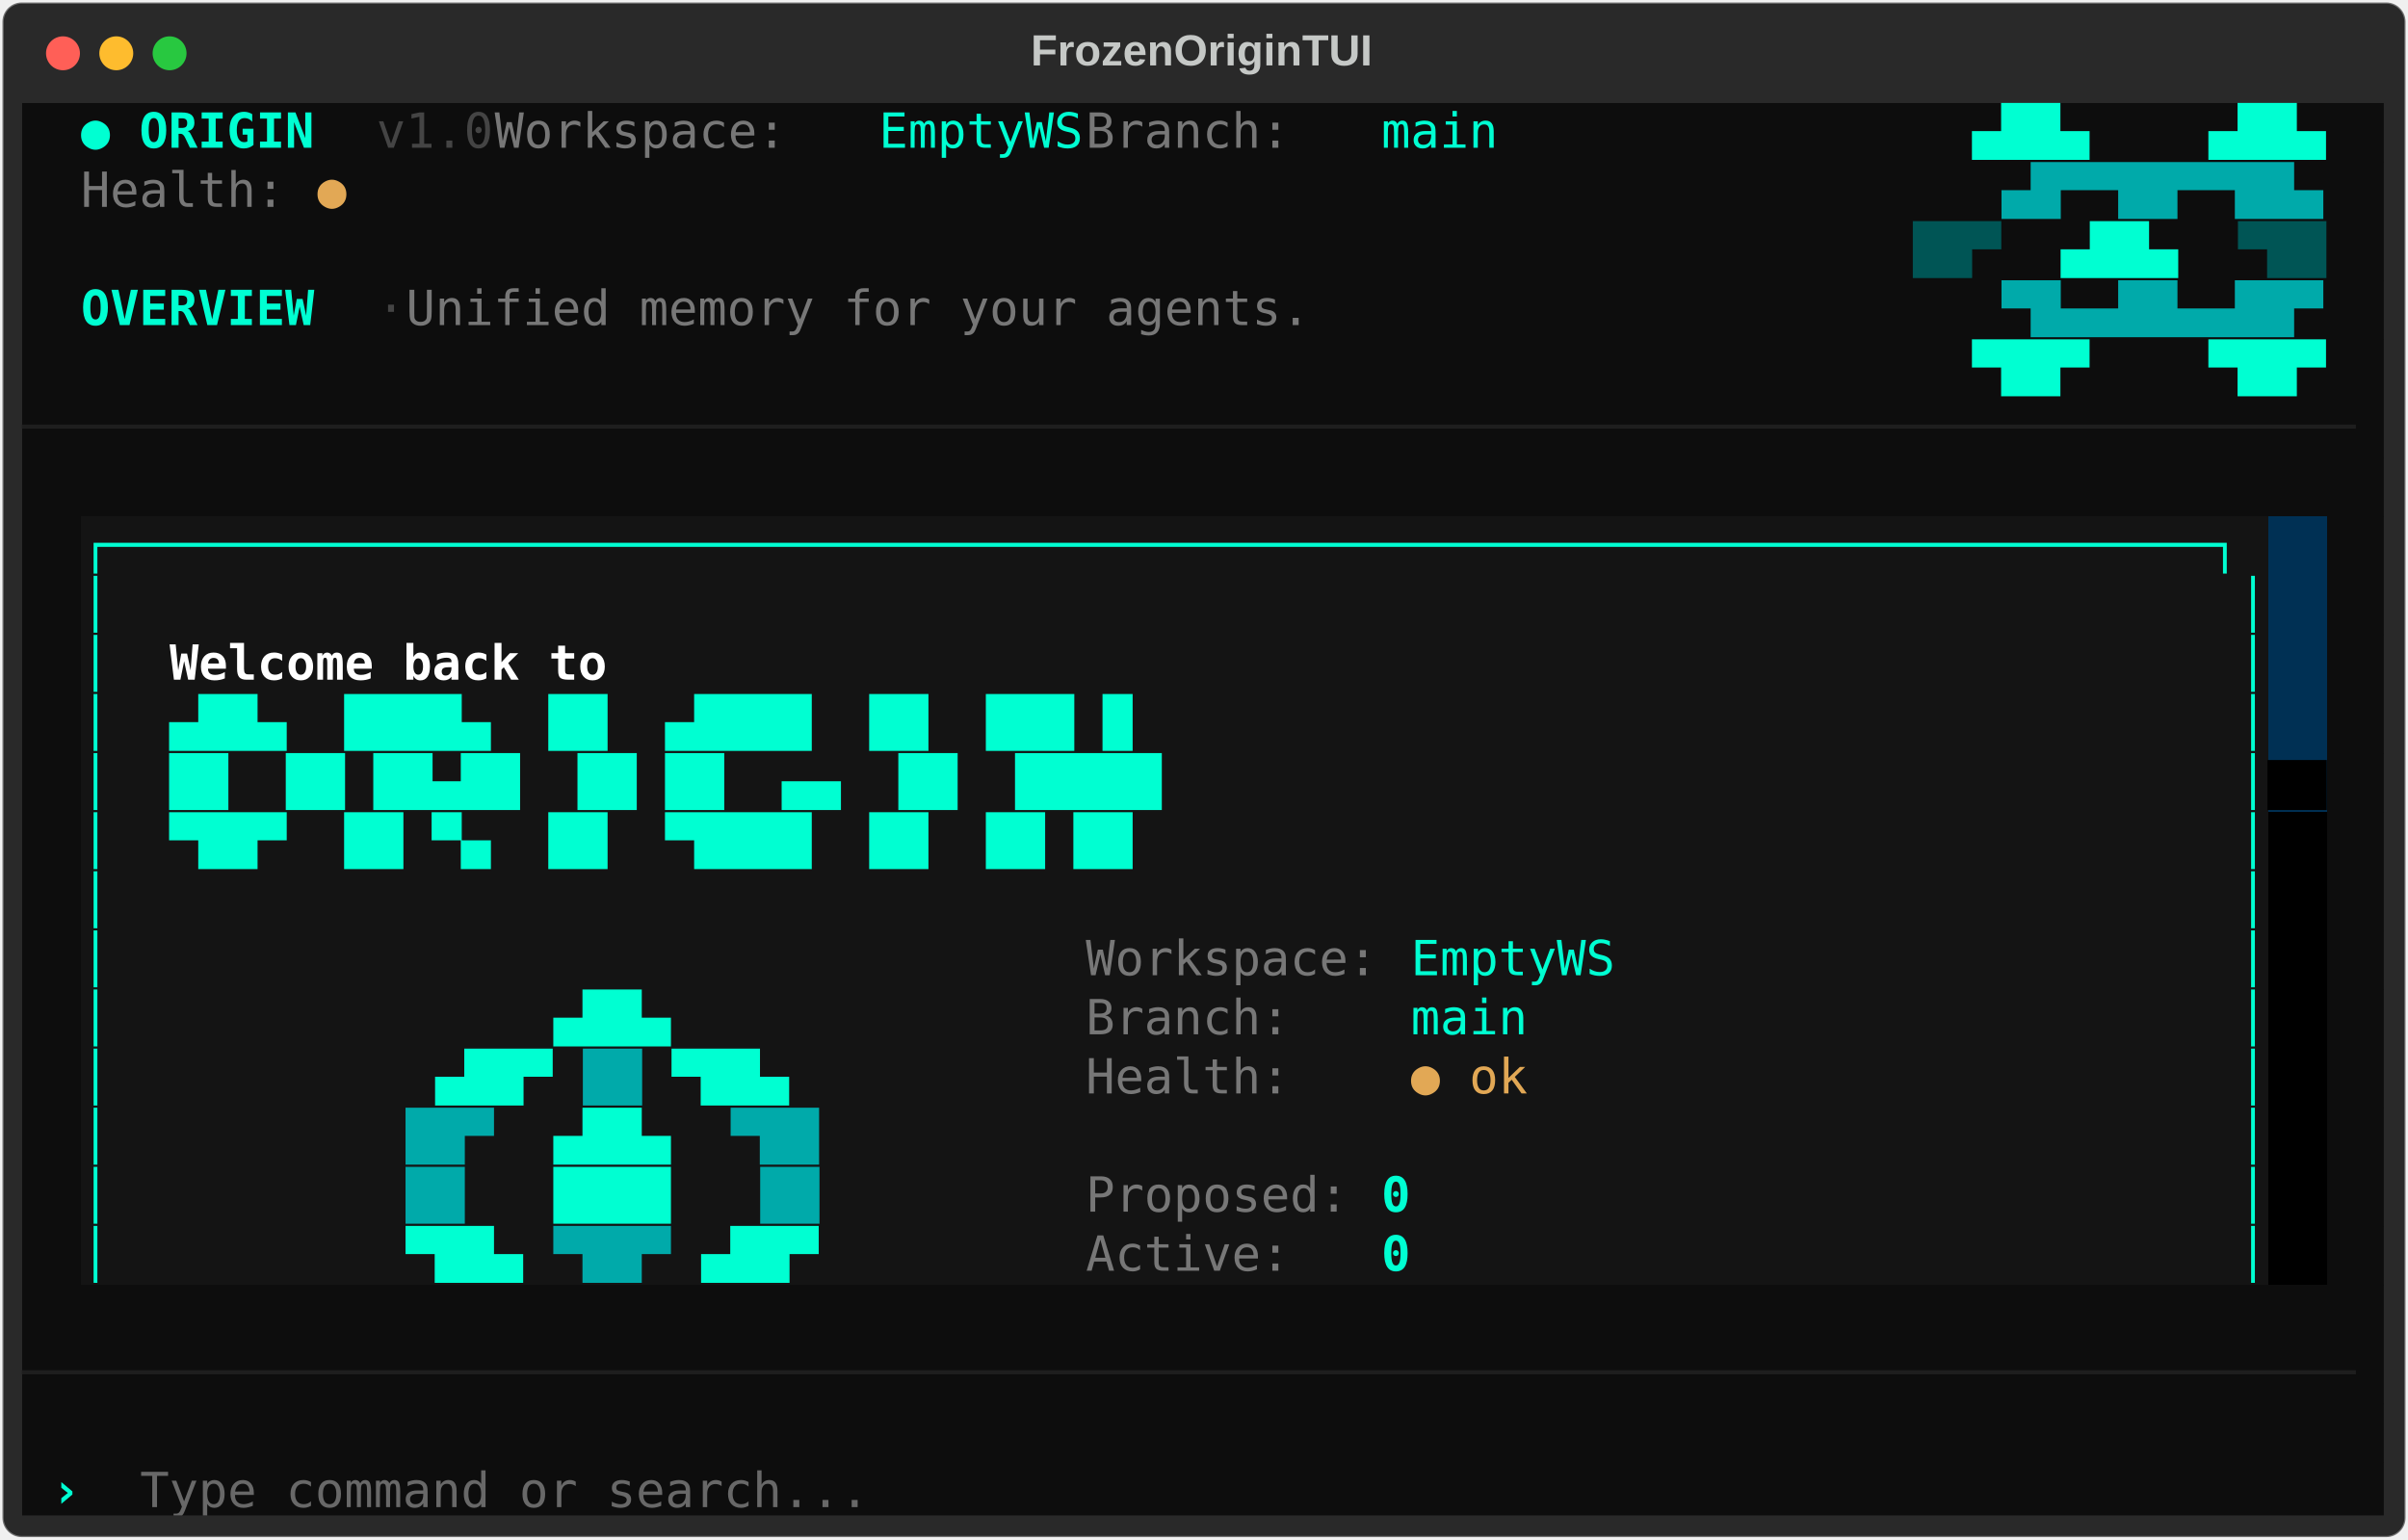
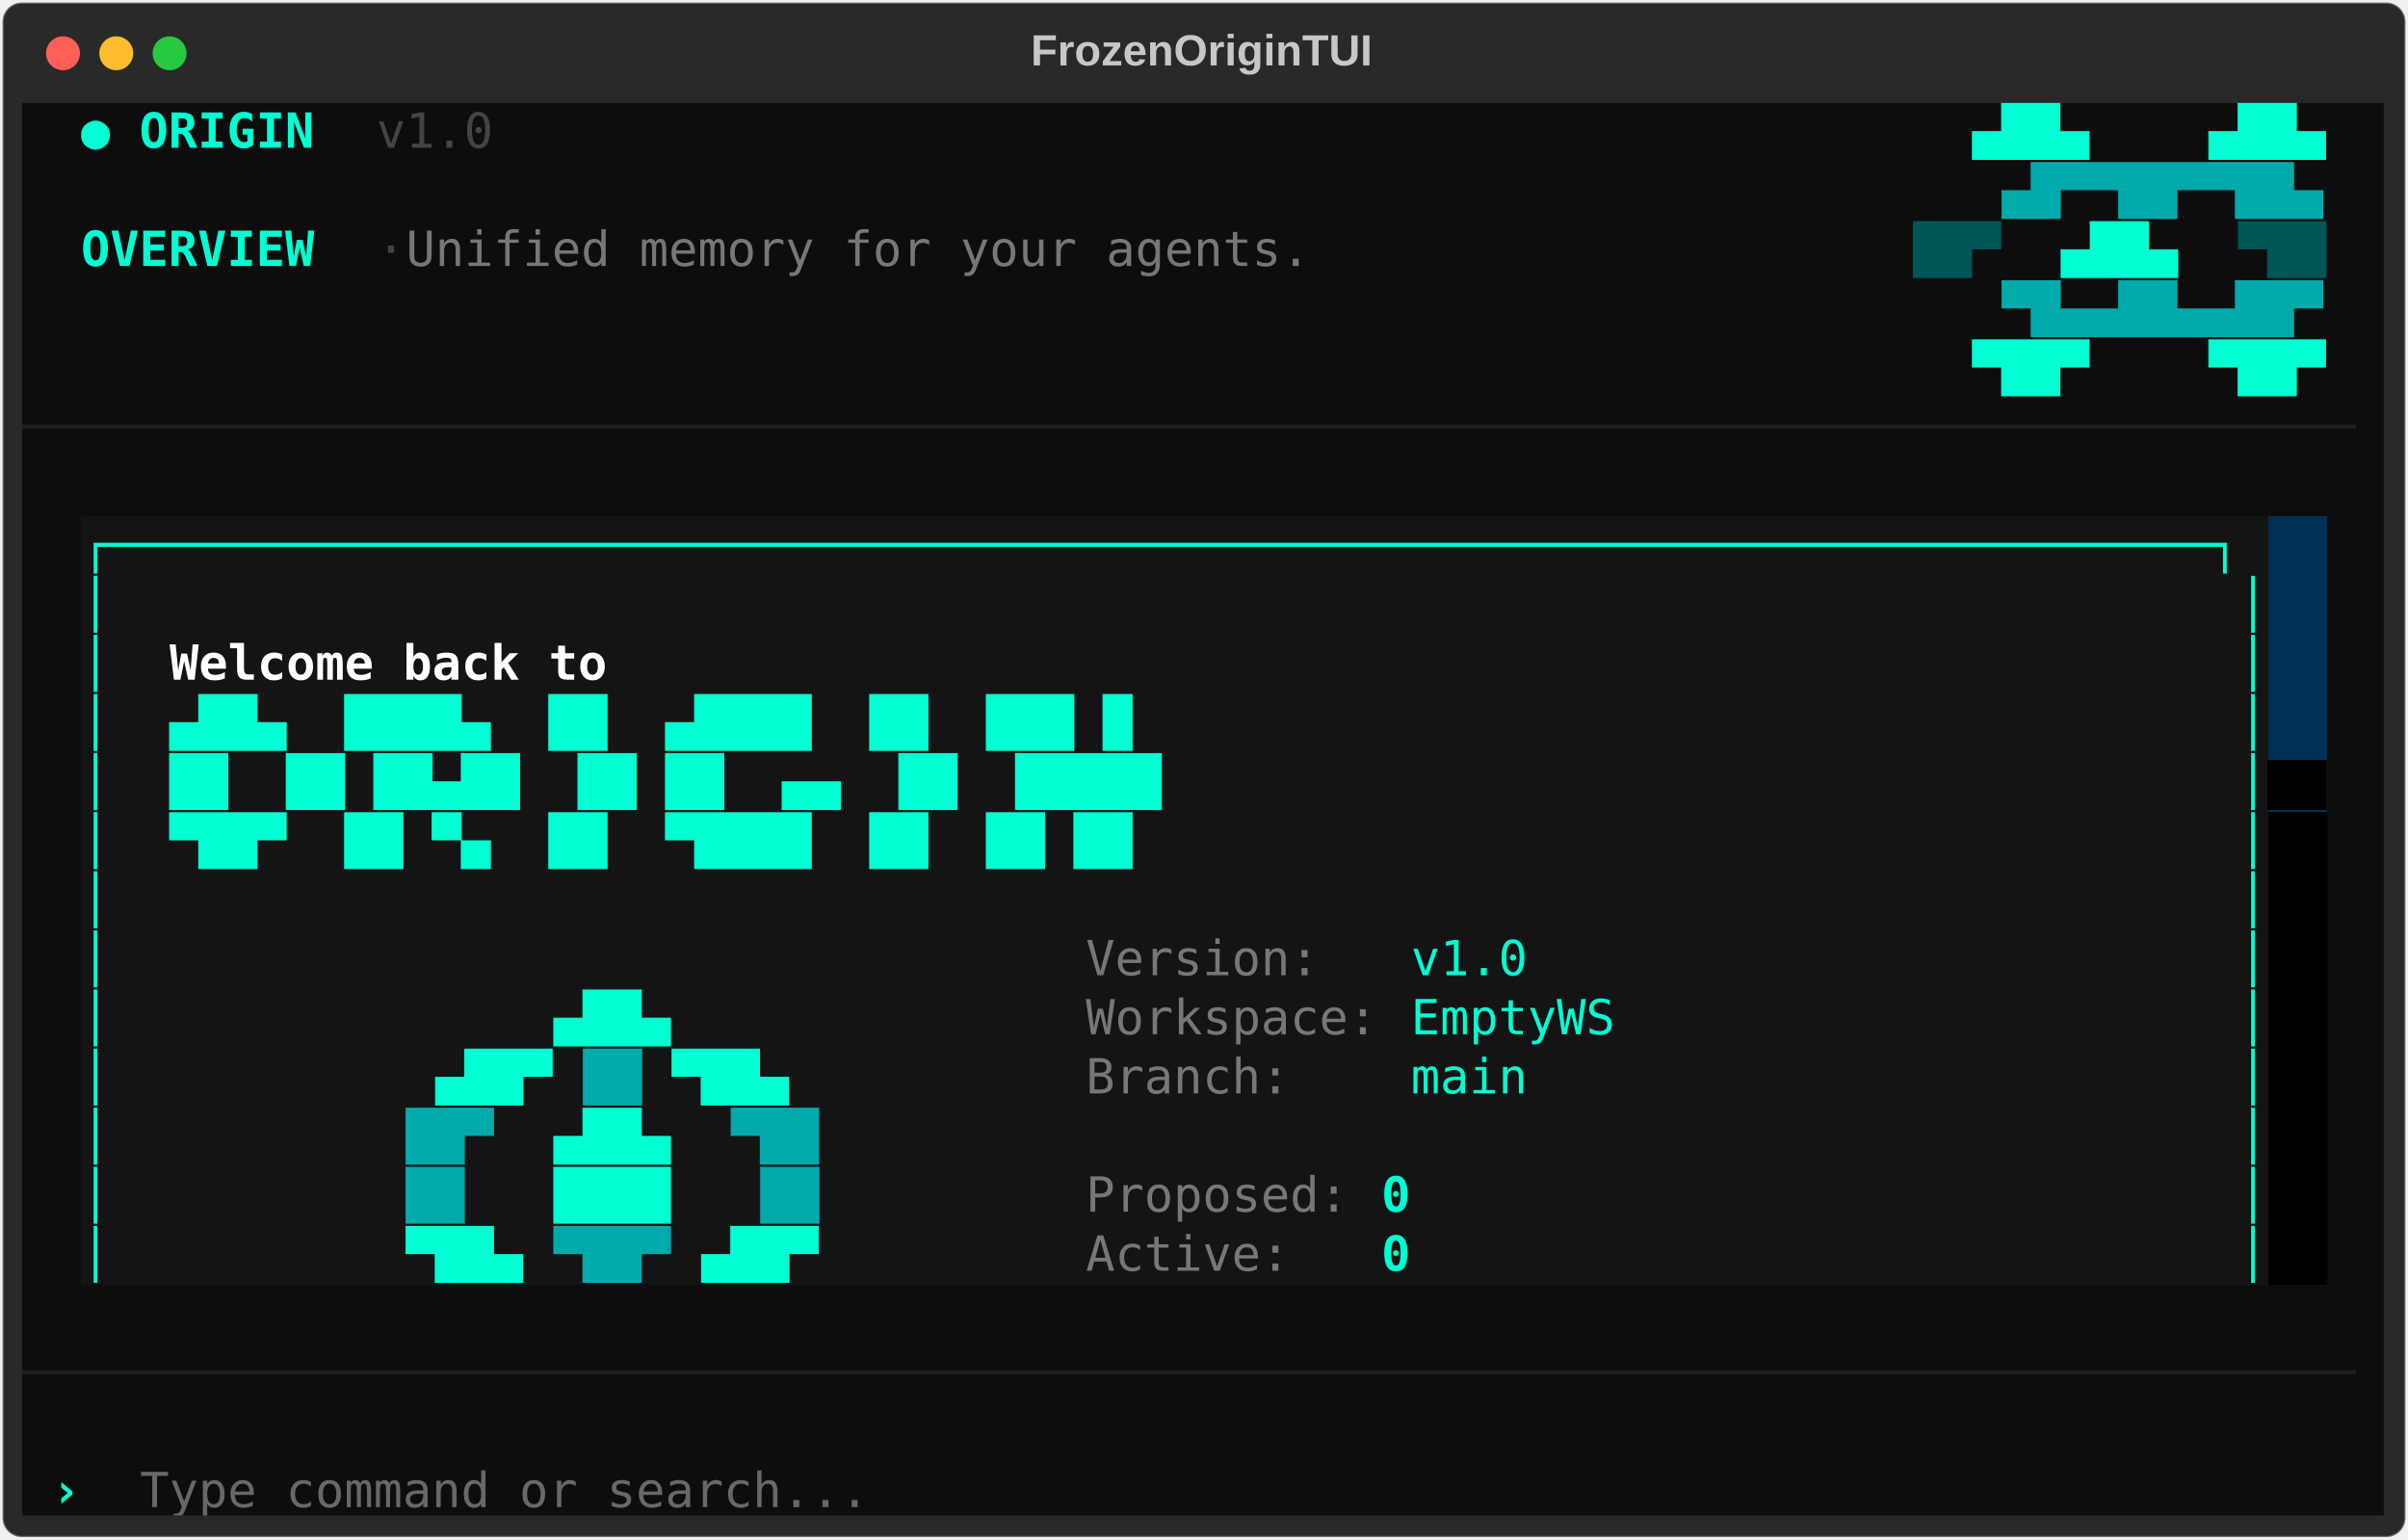
<svg xmlns="http://www.w3.org/2000/svg" class="rich-terminal" viewBox="0 0 994 635.6">
  <style>

    @font-face {
        font-family: "Fira Code";
        src: local("FiraCode-Regular"),
                url("https://cdnjs.cloudflare.com/ajax/libs/firacode/6.2.0/woff2/FiraCode-Regular.woff2") format("woff2"),
                url("https://cdnjs.cloudflare.com/ajax/libs/firacode/6.2.0/woff/FiraCode-Regular.woff") format("woff");
        font-style: normal;
        font-weight: 400;
    }
    @font-face {
        font-family: "Fira Code";
        src: local("FiraCode-Bold"),
                url("https://cdnjs.cloudflare.com/ajax/libs/firacode/6.2.0/woff2/FiraCode-Bold.woff2") format("woff2"),
                url("https://cdnjs.cloudflare.com/ajax/libs/firacode/6.2.0/woff/FiraCode-Bold.woff") format("woff");
        font-style: bold;
        font-weight: 700;
    }

    .terminal-matrix {
        font-family: Fira Code, monospace;
        font-size: 20px;
        line-height: 24.4px;
        font-variant-east-asian: full-width;
    }

    .terminal-title {
        font-size: 18px;
        font-weight: bold;
        font-family: arial;
    }

    .terminal-r1 { fill: #c5c8c6 }
.terminal-r2 { fill: #00ffd2;font-weight: bold }
.terminal-r3 { fill: #777777 }
.terminal-r4 { fill: #444444 }
.terminal-r5 { fill: #00ffd2 }
- .terminal-r6 { fill: #e2a855 }
- .terminal-r7 { fill: #00aaaa }
- .terminal-r8 { fill: #005555 }
- .terminal-r9 { fill: #1e1e1e }
- .terminal-r10 { fill: #0d0d0d }
- .terminal-r11 { fill: #ffffff;font-weight: bold }
- .terminal-r12 { fill: #000000 }
- .terminal-r13 { fill: #e0e0e0 }
- .terminal-r14 { fill: #686868 }
- .terminal-r15 { fill: #ffffff }
+ .terminal-r6 { fill: #00aaaa }
+ .terminal-r7 { fill: #005555 }
+ .terminal-r8 { fill: #1e1e1e }
+ .terminal-r9 { fill: #0d0d0d }
+ .terminal-r10 { fill: #ffffff;font-weight: bold }
+ .terminal-r11 { fill: #000000 }
+ .terminal-r12 { fill: #e0e0e0 }
+ .terminal-r13 { fill: #686868 }
+ .terminal-r14 { fill: #ffffff }
    </style>
  <defs>
    <clipPath id="terminal-clip-terminal">
      <rect x="0" y="0" width="975.0" height="584.6" />
    </clipPath>
    <clipPath id="terminal-line-0">
      <rect x="0" y="1.5" width="976" height="24.65" />
    </clipPath>
    <clipPath id="terminal-line-1">
      <rect x="0" y="25.9" width="976" height="24.65" />
    </clipPath>
    <clipPath id="terminal-line-2">
      <rect x="0" y="50.3" width="976" height="24.65" />
    </clipPath>
    <clipPath id="terminal-line-3">
      <rect x="0" y="74.7" width="976" height="24.65" />
    </clipPath>
    <clipPath id="terminal-line-4">
      <rect x="0" y="99.1" width="976" height="24.65" />
    </clipPath>
    <clipPath id="terminal-line-5">
      <rect x="0" y="123.5" width="976" height="24.65" />
    </clipPath>
    <clipPath id="terminal-line-6">
      <rect x="0" y="147.9" width="976" height="24.65" />
    </clipPath>
    <clipPath id="terminal-line-7">
      <rect x="0" y="172.3" width="976" height="24.65" />
    </clipPath>
    <clipPath id="terminal-line-8">
      <rect x="0" y="196.7" width="976" height="24.65" />
    </clipPath>
    <clipPath id="terminal-line-9">
      <rect x="0" y="221.1" width="976" height="24.65" />
    </clipPath>
    <clipPath id="terminal-line-10">
      <rect x="0" y="245.5" width="976" height="24.65" />
    </clipPath>
    <clipPath id="terminal-line-11">
      <rect x="0" y="269.9" width="976" height="24.65" />
    </clipPath>
    <clipPath id="terminal-line-12">
      <rect x="0" y="294.3" width="976" height="24.65" />
    </clipPath>
    <clipPath id="terminal-line-13">
      <rect x="0" y="318.7" width="976" height="24.65" />
    </clipPath>
    <clipPath id="terminal-line-14">
      <rect x="0" y="343.1" width="976" height="24.65" />
    </clipPath>
    <clipPath id="terminal-line-15">
      <rect x="0" y="367.5" width="976" height="24.65" />
    </clipPath>
    <clipPath id="terminal-line-16">
      <rect x="0" y="391.9" width="976" height="24.65" />
    </clipPath>
    <clipPath id="terminal-line-17">
      <rect x="0" y="416.3" width="976" height="24.65" />
    </clipPath>
    <clipPath id="terminal-line-18">
      <rect x="0" y="440.7" width="976" height="24.65" />
    </clipPath>
    <clipPath id="terminal-line-19">
      <rect x="0" y="465.1" width="976" height="24.65" />
    </clipPath>
    <clipPath id="terminal-line-20">
      <rect x="0" y="489.5" width="976" height="24.65" />
    </clipPath>
    <clipPath id="terminal-line-21">
      <rect x="0" y="513.9" width="976" height="24.65" />
    </clipPath>
    <clipPath id="terminal-line-22">
      <rect x="0" y="538.3" width="976" height="24.65" />
    </clipPath>
  </defs>
  <rect fill="#292929" stroke="rgba(255,255,255,0.35)" stroke-width="1" x="1" y="1" width="992" height="633.6" rx="8" />
  <text class="terminal-title" fill="#c5c8c6" text-anchor="middle" x="496" y="27">FrozenOriginTUI</text>
  <g transform="translate(26,22)">
    <circle cx="0" cy="0" r="7" fill="#ff5f57" />
    <circle cx="22" cy="0" r="7" fill="#febc2e" />
    <circle cx="44" cy="0" r="7" fill="#28c840" />
  </g>
  <g transform="translate(9, 41)" clip-path="url(#terminal-clip-terminal)">
    <rect fill="#0d0d0d" x="0" y="1.5" width="24.4" height="24.65" shape-rendering="crispEdges" />
    <rect fill="#0d0d0d" x="24.4" y="1.5" width="97.6" height="24.65" shape-rendering="crispEdges" />
    <rect fill="#0d0d0d" x="122" y="1.5" width="24.4" height="24.65" shape-rendering="crispEdges" />
    <rect fill="#0d0d0d" x="146.4" y="1.5" width="48.8" height="24.65" shape-rendering="crispEdges" />
-     <rect fill="#0d0d0d" x="195.2" y="1.5" width="158.6" height="24.65" shape-rendering="crispEdges" />
-     <rect fill="#0d0d0d" x="353.8" y="1.5" width="85.4" height="24.65" shape-rendering="crispEdges" />
-     <rect fill="#0d0d0d" x="439.2" y="1.5" width="122" height="24.65" shape-rendering="crispEdges" />
-     <rect fill="#0d0d0d" x="561.2" y="1.5" width="48.8" height="24.65" shape-rendering="crispEdges" />
-     <rect fill="#0d0d0d" x="610" y="1.5" width="195.2" height="24.65" shape-rendering="crispEdges" />
+     <rect fill="#0d0d0d" x="195.2" y="1.5" width="610" height="24.65" shape-rendering="crispEdges" />
    <rect fill="#0d0d0d" x="805.2" y="1.5" width="48.8" height="24.65" shape-rendering="crispEdges" />
    <rect fill="#0d0d0d" x="854" y="1.5" width="48.8" height="24.65" shape-rendering="crispEdges" />
    <rect fill="#0d0d0d" x="902.8" y="1.5" width="48.8" height="24.65" shape-rendering="crispEdges" />
    <rect fill="#0d0d0d" x="951.6" y="1.5" width="24.4" height="24.65" shape-rendering="crispEdges" />
    <rect fill="#0d0d0d" x="0" y="25.9" width="24.4" height="24.65" shape-rendering="crispEdges" />
-     <rect fill="#0d0d0d" x="24.4" y="25.9" width="97.6" height="24.65" shape-rendering="crispEdges" />
-     <rect fill="#0d0d0d" x="122" y="25.9" width="12.2" height="24.65" shape-rendering="crispEdges" />
-     <rect fill="#0d0d0d" x="134.2" y="25.9" width="683.2" height="24.65" shape-rendering="crispEdges" />
+     <rect fill="#0d0d0d" x="24.4" y="25.9" width="793" height="24.65" shape-rendering="crispEdges" />
    <rect fill="#0d0d0d" x="817.4" y="25.9" width="134.2" height="24.65" shape-rendering="crispEdges" />
    <rect fill="#0d0d0d" x="951.6" y="25.9" width="24.4" height="24.65" shape-rendering="crispEdges" />
    <rect fill="#0d0d0d" x="0" y="50.3" width="24.4" height="24.65" shape-rendering="crispEdges" />
-     <rect fill="#0d0d0d" x="24.4" y="50.3" width="756.4" height="24.65" shape-rendering="crispEdges" />
+     <rect fill="#0d0d0d" x="24.4" y="50.3" width="97.6" height="24.65" shape-rendering="crispEdges" />
+     <rect fill="#0d0d0d" x="122" y="50.3" width="24.4" height="24.65" shape-rendering="crispEdges" />
+     <rect fill="#0d0d0d" x="146.4" y="50.3" width="12.2" height="24.65" shape-rendering="crispEdges" />
+     <rect fill="#0d0d0d" x="158.6" y="50.3" width="622.2" height="24.65" shape-rendering="crispEdges" />
    <rect fill="#0d0d0d" x="780.8" y="50.3" width="36.6" height="24.65" shape-rendering="crispEdges" />
    <rect fill="#0d0d0d" x="817.4" y="50.3" width="24.4" height="24.65" shape-rendering="crispEdges" />
    <rect fill="#0d0d0d" x="841.8" y="50.3" width="48.8" height="24.65" shape-rendering="crispEdges" />
    <rect fill="#0d0d0d" x="890.6" y="50.3" width="24.4" height="24.65" shape-rendering="crispEdges" />
    <rect fill="#0d0d0d" x="915" y="50.3" width="36.6" height="24.65" shape-rendering="crispEdges" />
    <rect fill="#0d0d0d" x="951.6" y="50.3" width="24.4" height="24.65" shape-rendering="crispEdges" />
    <rect fill="#0d0d0d" x="0" y="74.7" width="24.4" height="24.65" shape-rendering="crispEdges" />
-     <rect fill="#0d0d0d" x="24.4" y="74.7" width="97.6" height="24.65" shape-rendering="crispEdges" />
-     <rect fill="#0d0d0d" x="122" y="74.7" width="24.4" height="24.65" shape-rendering="crispEdges" />
-     <rect fill="#0d0d0d" x="146.4" y="74.7" width="12.2" height="24.65" shape-rendering="crispEdges" />
-     <rect fill="#0d0d0d" x="158.6" y="74.7" width="658.8" height="24.65" shape-rendering="crispEdges" />
+     <rect fill="#0d0d0d" x="24.4" y="74.7" width="793" height="24.65" shape-rendering="crispEdges" />
    <rect fill="#0d0d0d" x="817.4" y="74.7" width="134.2" height="24.65" shape-rendering="crispEdges" />
    <rect fill="#0d0d0d" x="951.6" y="74.7" width="24.4" height="24.65" shape-rendering="crispEdges" />
    <rect fill="#0d0d0d" x="0" y="99.1" width="24.4" height="24.65" shape-rendering="crispEdges" />
    <rect fill="#0d0d0d" x="24.4" y="99.1" width="780.8" height="24.65" shape-rendering="crispEdges" />
    <rect fill="#0d0d0d" x="805.2" y="99.1" width="48.8" height="24.65" shape-rendering="crispEdges" />
    <rect fill="#0d0d0d" x="854" y="99.1" width="48.8" height="24.65" shape-rendering="crispEdges" />
    <rect fill="#0d0d0d" x="902.8" y="99.1" width="48.8" height="24.65" shape-rendering="crispEdges" />
    <rect fill="#0d0d0d" x="951.6" y="99.1" width="24.4" height="24.65" shape-rendering="crispEdges" />
    <rect fill="#0d0d0d" x="0" y="123.5" width="976" height="24.65" shape-rendering="crispEdges" />
    <rect fill="#0d0d0d" x="0" y="147.9" width="976" height="24.65" shape-rendering="crispEdges" />
    <rect fill="#0d0d0d" x="0" y="172.3" width="24.4" height="24.65" shape-rendering="crispEdges" />
    <rect fill="#141414" x="24.4" y="172.3" width="902.8" height="24.65" shape-rendering="crispEdges" />
    <rect fill="#003054" x="927.2" y="172.3" width="24.4" height="24.65" shape-rendering="crispEdges" />
    <rect fill="#0d0d0d" x="951.6" y="172.3" width="24.4" height="24.65" shape-rendering="crispEdges" />
    <rect fill="#0d0d0d" x="0" y="196.7" width="24.4" height="24.65" shape-rendering="crispEdges" />
    <rect fill="#141414" x="24.4" y="196.7" width="12.2" height="24.65" shape-rendering="crispEdges" />
    <rect fill="#141414" x="36.6" y="196.7" width="878.4" height="24.65" shape-rendering="crispEdges" />
    <rect fill="#141414" x="915" y="196.7" width="12.2" height="24.65" shape-rendering="crispEdges" />
    <rect fill="#003054" x="927.2" y="196.7" width="24.4" height="24.65" shape-rendering="crispEdges" />
    <rect fill="#0d0d0d" x="951.6" y="196.7" width="24.4" height="24.65" shape-rendering="crispEdges" />
    <rect fill="#0d0d0d" x="0" y="221.1" width="24.4" height="24.65" shape-rendering="crispEdges" />
    <rect fill="#141414" x="24.4" y="221.1" width="12.2" height="24.65" shape-rendering="crispEdges" />
    <rect fill="#141414" x="36.6" y="221.1" width="24.4" height="24.65" shape-rendering="crispEdges" />
    <rect fill="#141414" x="61" y="221.1" width="183" height="24.65" shape-rendering="crispEdges" />
    <rect fill="#141414" x="244" y="221.1" width="671" height="24.65" shape-rendering="crispEdges" />
    <rect fill="#141414" x="915" y="221.1" width="12.2" height="24.65" shape-rendering="crispEdges" />
    <rect fill="#003054" x="927.2" y="221.1" width="24.4" height="24.65" shape-rendering="crispEdges" />
    <rect fill="#0d0d0d" x="951.6" y="221.1" width="24.4" height="24.65" shape-rendering="crispEdges" />
    <rect fill="#0d0d0d" x="0" y="245.5" width="24.4" height="24.65" shape-rendering="crispEdges" />
    <rect fill="#141414" x="24.4" y="245.5" width="12.2" height="24.65" shape-rendering="crispEdges" />
    <rect fill="#141414" x="36.6" y="245.5" width="24.4" height="24.65" shape-rendering="crispEdges" />
    <rect fill="#141414" x="61" y="245.5" width="414.8" height="24.65" shape-rendering="crispEdges" />
    <rect fill="#141414" x="475.8" y="245.5" width="439.2" height="24.65" shape-rendering="crispEdges" />
    <rect fill="#141414" x="915" y="245.5" width="12.2" height="24.65" shape-rendering="crispEdges" />
    <rect fill="#003054" x="927.2" y="245.5" width="24.4" height="24.65" shape-rendering="crispEdges" />
    <rect fill="#0d0d0d" x="951.6" y="245.5" width="24.4" height="24.65" shape-rendering="crispEdges" />
    <rect fill="#0d0d0d" x="0" y="269.9" width="24.4" height="24.65" shape-rendering="crispEdges" />
    <rect fill="#141414" x="24.4" y="269.9" width="12.2" height="24.65" shape-rendering="crispEdges" />
    <rect fill="#141414" x="36.6" y="269.9" width="24.4" height="24.65" shape-rendering="crispEdges" />
    <rect fill="#141414" x="61" y="269.9" width="414.8" height="24.65" shape-rendering="crispEdges" />
    <rect fill="#141414" x="475.8" y="269.9" width="439.2" height="24.65" shape-rendering="crispEdges" />
    <rect fill="#141414" x="915" y="269.9" width="12.2" height="24.65" shape-rendering="crispEdges" />
    <rect fill="#003054" x="927.2" y="269.9" width="24.4" height="24.65" shape-rendering="crispEdges" />
    <rect fill="#0d0d0d" x="951.6" y="269.9" width="24.4" height="24.65" shape-rendering="crispEdges" />
    <rect fill="#0d0d0d" x="0" y="294.3" width="24.4" height="24.65" shape-rendering="crispEdges" />
    <rect fill="#141414" x="24.4" y="294.3" width="12.2" height="24.65" shape-rendering="crispEdges" />
    <rect fill="#141414" x="36.6" y="294.3" width="24.4" height="24.65" shape-rendering="crispEdges" />
    <rect fill="#141414" x="61" y="294.3" width="414.8" height="24.65" shape-rendering="crispEdges" />
    <rect fill="#141414" x="475.8" y="294.3" width="439.2" height="24.65" shape-rendering="crispEdges" />
    <rect fill="#141414" x="915" y="294.3" width="12.2" height="24.65" shape-rendering="crispEdges" />
    <rect fill="#000000" x="927.2" y="294.3" width="24.4" height="24.65" shape-rendering="crispEdges" />
    <rect fill="#0d0d0d" x="951.6" y="294.3" width="24.4" height="24.65" shape-rendering="crispEdges" />
    <rect fill="#0d0d0d" x="0" y="318.7" width="24.4" height="24.65" shape-rendering="crispEdges" />
    <rect fill="#141414" x="24.4" y="318.7" width="12.2" height="24.65" shape-rendering="crispEdges" />
    <rect fill="#141414" x="36.6" y="318.7" width="878.4" height="24.65" shape-rendering="crispEdges" />
    <rect fill="#141414" x="915" y="318.7" width="12.2" height="24.65" shape-rendering="crispEdges" />
    <rect fill="#000000" x="927.2" y="318.7" width="24.4" height="24.65" shape-rendering="crispEdges" />
    <rect fill="#0d0d0d" x="951.6" y="318.7" width="24.4" height="24.65" shape-rendering="crispEdges" />
    <rect fill="#0d0d0d" x="0" y="343.1" width="24.4" height="24.65" shape-rendering="crispEdges" />
    <rect fill="#141414" x="24.4" y="343.1" width="12.2" height="24.65" shape-rendering="crispEdges" />
    <rect fill="#141414" x="36.6" y="343.1" width="24.4" height="24.65" shape-rendering="crispEdges" />
    <rect fill="#141414" x="61" y="343.1" width="48.8" height="24.65" shape-rendering="crispEdges" />
    <rect fill="#141414" x="109.8" y="343.1" width="0" height="24.65" shape-rendering="crispEdges" />
    <rect fill="#141414" x="109.8" y="343.1" width="280.6" height="24.65" shape-rendering="crispEdges" />
    <rect fill="#141414" x="390.4" y="343.1" width="48.8" height="24.65" shape-rendering="crispEdges" />
-     <rect fill="#141414" x="439.2" y="343.1" width="122" height="24.65" shape-rendering="crispEdges" />
-     <rect fill="#141414" x="561.2" y="343.1" width="12.2" height="24.65" shape-rendering="crispEdges" />
-     <rect fill="#141414" x="573.4" y="343.1" width="85.4" height="24.65" shape-rendering="crispEdges" />
-     <rect fill="#141414" x="658.8" y="343.1" width="256.2" height="24.65" shape-rendering="crispEdges" />
+     <rect fill="#141414" x="439.2" y="343.1" width="97.6" height="24.65" shape-rendering="crispEdges" />
+     <rect fill="#141414" x="536.8" y="343.1" width="36.6" height="24.65" shape-rendering="crispEdges" />
+     <rect fill="#141414" x="573.4" y="343.1" width="48.8" height="24.65" shape-rendering="crispEdges" />
+     <rect fill="#141414" x="622.2" y="343.1" width="292.8" height="24.65" shape-rendering="crispEdges" />
    <rect fill="#141414" x="915" y="343.1" width="12.2" height="24.65" shape-rendering="crispEdges" />
    <rect fill="#000000" x="927.2" y="343.1" width="24.4" height="24.65" shape-rendering="crispEdges" />
    <rect fill="#0d0d0d" x="951.6" y="343.1" width="24.4" height="24.65" shape-rendering="crispEdges" />
    <rect fill="#0d0d0d" x="0" y="367.5" width="24.4" height="24.65" shape-rendering="crispEdges" />
    <rect fill="#141414" x="24.4" y="367.5" width="12.2" height="24.65" shape-rendering="crispEdges" />
    <rect fill="#141414" x="36.6" y="367.5" width="24.4" height="24.65" shape-rendering="crispEdges" />
    <rect fill="#141414" x="61" y="367.5" width="48.8" height="24.65" shape-rendering="crispEdges" />
    <rect fill="#141414" x="109.8" y="367.5" width="109.8" height="24.65" shape-rendering="crispEdges" />
    <rect fill="#141414" x="219.6" y="367.5" width="48.8" height="24.65" shape-rendering="crispEdges" />
    <rect fill="#141414" x="268.4" y="367.5" width="122" height="24.65" shape-rendering="crispEdges" />
    <rect fill="#141414" x="390.4" y="367.5" width="48.8" height="24.65" shape-rendering="crispEdges" />
-     <rect fill="#141414" x="439.2" y="367.5" width="85.4" height="24.65" shape-rendering="crispEdges" />
-     <rect fill="#141414" x="524.6" y="367.5" width="48.8" height="24.65" shape-rendering="crispEdges" />
-     <rect fill="#141414" x="573.4" y="367.5" width="48.8" height="24.65" shape-rendering="crispEdges" />
-     <rect fill="#141414" x="622.2" y="367.5" width="292.8" height="24.65" shape-rendering="crispEdges" />
+     <rect fill="#141414" x="439.2" y="367.5" width="122" height="24.65" shape-rendering="crispEdges" />
+     <rect fill="#141414" x="561.2" y="367.5" width="12.2" height="24.65" shape-rendering="crispEdges" />
+     <rect fill="#141414" x="573.4" y="367.5" width="85.4" height="24.65" shape-rendering="crispEdges" />
+     <rect fill="#141414" x="658.8" y="367.5" width="256.2" height="24.65" shape-rendering="crispEdges" />
    <rect fill="#141414" x="915" y="367.5" width="12.2" height="24.65" shape-rendering="crispEdges" />
    <rect fill="#000000" x="927.2" y="367.5" width="24.4" height="24.65" shape-rendering="crispEdges" />
    <rect fill="#0d0d0d" x="951.6" y="367.5" width="24.4" height="24.65" shape-rendering="crispEdges" />
    <rect fill="#0d0d0d" x="0" y="391.9" width="24.4" height="24.65" shape-rendering="crispEdges" />
    <rect fill="#141414" x="24.4" y="391.9" width="12.2" height="24.65" shape-rendering="crispEdges" />
    <rect fill="#141414" x="36.6" y="391.9" width="24.4" height="24.65" shape-rendering="crispEdges" />
    <rect fill="#141414" x="61" y="391.9" width="48.8" height="24.65" shape-rendering="crispEdges" />
    <rect fill="#141414" x="109.8" y="391.9" width="61" height="24.65" shape-rendering="crispEdges" />
    <rect fill="#141414" x="170.8" y="391.9" width="48.8" height="24.65" shape-rendering="crispEdges" />
    <rect fill="#141414" x="219.6" y="391.9" width="12.2" height="24.65" shape-rendering="crispEdges" />
    <rect fill="#141414" x="231.8" y="391.9" width="24.4" height="24.65" shape-rendering="crispEdges" />
    <rect fill="#141414" x="256.2" y="391.9" width="12.2" height="24.65" shape-rendering="crispEdges" />
    <rect fill="#141414" x="268.4" y="391.9" width="48.8" height="24.65" shape-rendering="crispEdges" />
    <rect fill="#141414" x="317.2" y="391.9" width="73.2" height="24.65" shape-rendering="crispEdges" />
    <rect fill="#141414" x="390.4" y="391.9" width="48.8" height="24.65" shape-rendering="crispEdges" />
    <rect fill="#141414" x="439.2" y="391.9" width="85.4" height="24.65" shape-rendering="crispEdges" />
    <rect fill="#141414" x="524.6" y="391.9" width="48.8" height="24.65" shape-rendering="crispEdges" />
    <rect fill="#141414" x="573.4" y="391.9" width="48.8" height="24.65" shape-rendering="crispEdges" />
    <rect fill="#141414" x="622.2" y="391.9" width="292.8" height="24.65" shape-rendering="crispEdges" />
    <rect fill="#141414" x="915" y="391.9" width="12.2" height="24.65" shape-rendering="crispEdges" />
    <rect fill="#000000" x="927.2" y="391.9" width="24.4" height="24.65" shape-rendering="crispEdges" />
    <rect fill="#0d0d0d" x="951.6" y="391.9" width="24.4" height="24.65" shape-rendering="crispEdges" />
    <rect fill="#0d0d0d" x="0" y="416.3" width="24.4" height="24.65" shape-rendering="crispEdges" />
    <rect fill="#141414" x="24.4" y="416.3" width="12.2" height="24.65" shape-rendering="crispEdges" />
    <rect fill="#141414" x="36.6" y="416.3" width="24.4" height="24.65" shape-rendering="crispEdges" />
    <rect fill="#141414" x="61" y="416.3" width="48.8" height="24.65" shape-rendering="crispEdges" />
    <rect fill="#141414" x="109.8" y="416.3" width="48.8" height="24.65" shape-rendering="crispEdges" />
    <rect fill="#141414" x="158.6" y="416.3" width="36.6" height="24.65" shape-rendering="crispEdges" />
    <rect fill="#141414" x="195.2" y="416.3" width="24.4" height="24.65" shape-rendering="crispEdges" />
    <rect fill="#141414" x="219.6" y="416.3" width="48.8" height="24.65" shape-rendering="crispEdges" />
    <rect fill="#141414" x="268.4" y="416.3" width="24.4" height="24.65" shape-rendering="crispEdges" />
    <rect fill="#141414" x="292.8" y="416.3" width="36.6" height="24.65" shape-rendering="crispEdges" />
    <rect fill="#141414" x="329.4" y="416.3" width="61" height="24.65" shape-rendering="crispEdges" />
    <rect fill="#141414" x="390.4" y="416.3" width="524.6" height="24.65" shape-rendering="crispEdges" />
    <rect fill="#141414" x="915" y="416.3" width="12.2" height="24.65" shape-rendering="crispEdges" />
    <rect fill="#000000" x="927.2" y="416.3" width="24.4" height="24.65" shape-rendering="crispEdges" />
    <rect fill="#0d0d0d" x="951.6" y="416.3" width="24.4" height="24.65" shape-rendering="crispEdges" />
    <rect fill="#0d0d0d" x="0" y="440.7" width="24.4" height="24.65" shape-rendering="crispEdges" />
    <rect fill="#141414" x="24.4" y="440.7" width="12.2" height="24.65" shape-rendering="crispEdges" />
    <rect fill="#141414" x="36.6" y="440.7" width="24.4" height="24.65" shape-rendering="crispEdges" />
    <rect fill="#141414" x="61" y="440.7" width="48.8" height="24.65" shape-rendering="crispEdges" />
    <rect fill="#141414" x="109.8" y="440.7" width="48.8" height="24.65" shape-rendering="crispEdges" />
    <rect fill="#141414" x="158.6" y="440.7" width="24.4" height="24.65" shape-rendering="crispEdges" />
    <rect fill="#141414" x="183" y="440.7" width="36.6" height="24.65" shape-rendering="crispEdges" />
    <rect fill="#141414" x="219.6" y="440.7" width="48.8" height="24.65" shape-rendering="crispEdges" />
    <rect fill="#141414" x="268.4" y="440.7" width="36.6" height="24.65" shape-rendering="crispEdges" />
    <rect fill="#141414" x="305" y="440.7" width="24.4" height="24.65" shape-rendering="crispEdges" />
    <rect fill="#141414" x="329.4" y="440.7" width="61" height="24.65" shape-rendering="crispEdges" />
    <rect fill="#141414" x="390.4" y="440.7" width="48.8" height="24.65" shape-rendering="crispEdges" />
    <rect fill="#141414" x="439.2" y="440.7" width="109.8" height="24.65" shape-rendering="crispEdges" />
    <rect fill="#141414" x="549" y="440.7" width="12.2" height="24.65" shape-rendering="crispEdges" />
    <rect fill="#141414" x="561.2" y="440.7" width="12.2" height="24.65" shape-rendering="crispEdges" />
    <rect fill="#141414" x="573.4" y="440.7" width="341.6" height="24.65" shape-rendering="crispEdges" />
    <rect fill="#141414" x="915" y="440.7" width="12.2" height="24.65" shape-rendering="crispEdges" />
    <rect fill="#000000" x="927.2" y="440.7" width="24.4" height="24.65" shape-rendering="crispEdges" />
    <rect fill="#0d0d0d" x="951.6" y="440.7" width="24.4" height="24.65" shape-rendering="crispEdges" />
    <rect fill="#0d0d0d" x="0" y="465.1" width="24.4" height="24.65" shape-rendering="crispEdges" />
    <rect fill="#141414" x="24.4" y="465.1" width="12.2" height="24.65" shape-rendering="crispEdges" />
    <rect fill="#141414" x="36.6" y="465.1" width="24.4" height="24.65" shape-rendering="crispEdges" />
    <rect fill="#141414" x="61" y="465.1" width="48.8" height="24.65" shape-rendering="crispEdges" />
    <rect fill="#141414" x="109.8" y="465.1" width="48.8" height="24.65" shape-rendering="crispEdges" />
    <rect fill="#141414" x="158.6" y="465.1" width="48.8" height="24.65" shape-rendering="crispEdges" />
    <rect fill="#141414" x="207.4" y="465.1" width="12.2" height="24.65" shape-rendering="crispEdges" />
    <rect fill="#141414" x="219.6" y="465.1" width="48.8" height="24.65" shape-rendering="crispEdges" />
    <rect fill="#141414" x="268.4" y="465.1" width="12.2" height="24.65" shape-rendering="crispEdges" />
    <rect fill="#141414" x="280.6" y="465.1" width="48.8" height="24.65" shape-rendering="crispEdges" />
    <rect fill="#141414" x="329.4" y="465.1" width="61" height="24.65" shape-rendering="crispEdges" />
    <rect fill="#141414" x="390.4" y="465.1" width="48.8" height="24.65" shape-rendering="crispEdges" />
    <rect fill="#141414" x="439.2" y="465.1" width="85.4" height="24.65" shape-rendering="crispEdges" />
    <rect fill="#141414" x="524.6" y="465.1" width="36.6" height="24.65" shape-rendering="crispEdges" />
    <rect fill="#141414" x="561.2" y="465.1" width="12.2" height="24.65" shape-rendering="crispEdges" />
    <rect fill="#141414" x="573.4" y="465.1" width="341.6" height="24.65" shape-rendering="crispEdges" />
    <rect fill="#141414" x="915" y="465.1" width="12.2" height="24.65" shape-rendering="crispEdges" />
    <rect fill="#000000" x="927.2" y="465.1" width="24.4" height="24.65" shape-rendering="crispEdges" />
    <rect fill="#0d0d0d" x="951.6" y="465.1" width="24.4" height="24.65" shape-rendering="crispEdges" />
    <rect fill="#0d0d0d" x="0" y="489.5" width="976" height="24.65" shape-rendering="crispEdges" />
    <rect fill="#0d0d0d" x="0" y="513.9" width="976" height="24.65" shape-rendering="crispEdges" />
    <rect fill="#0d0d0d" x="0" y="538.3" width="976" height="24.65" shape-rendering="crispEdges" />
    <rect fill="#0d0d0d" x="0" y="562.7" width="12.2" height="24.65" shape-rendering="crispEdges" />
    <rect fill="#0d0d0d" x="12.2" y="562.7" width="36.6" height="24.65" shape-rendering="crispEdges" />
    <rect fill="#0d0d0d" x="48.8" y="562.7" width="305" height="24.65" shape-rendering="crispEdges" />
    <rect fill="#0d0d0d" x="353.8" y="562.7" width="610" height="24.65" shape-rendering="crispEdges" />
    <rect fill="#0d0d0d" x="963.8" y="562.7" width="12.2" height="24.65" shape-rendering="crispEdges" />
    <g class="terminal-matrix">
      <text class="terminal-r2" x="24.4" y="20" textLength="97.6" clip-path="url(#terminal-line-0)">● ORIGIN</text>
      <text class="terminal-r4" x="146.4" y="20" textLength="48.8" clip-path="url(#terminal-line-0)">v1.0</text>
-       <text class="terminal-r3" x="195.2" y="20" textLength="158.6" clip-path="url(#terminal-line-0)">  Workspace: </text>
-       <text class="terminal-r5" x="353.8" y="20" textLength="85.4" clip-path="url(#terminal-line-0)">EmptyWS</text>
-       <text class="terminal-r3" x="439.2" y="20" textLength="122" clip-path="url(#terminal-line-0)">  Branch: </text>
-       <text class="terminal-r5" x="561.2" y="20" textLength="48.8" clip-path="url(#terminal-line-0)">main</text>
      <text class="terminal-r5" x="805.2" y="20" textLength="48.8" clip-path="url(#terminal-line-0)">▄██▄</text>
      <text class="terminal-r5" x="902.8" y="20" textLength="48.8" clip-path="url(#terminal-line-0)">▄██▄</text>
      <text class="terminal-r1" x="976" y="20" textLength="12.2" clip-path="url(#terminal-line-0)">
</text>
-       <text class="terminal-r3" x="24.4" y="44.4" textLength="97.6" clip-path="url(#terminal-line-1)">Health: </text>
-       <text class="terminal-r6" x="122" y="44.4" textLength="12.2" clip-path="url(#terminal-line-1)">●</text>
-       <text class="terminal-r7" x="817.4" y="44.4" textLength="134.2" clip-path="url(#terminal-line-1)">▄█▀▀██▀▀██▄</text>
+       <text class="terminal-r6" x="817.4" y="44.4" textLength="134.2" clip-path="url(#terminal-line-1)">▄█▀▀██▀▀██▄</text>
      <text class="terminal-r1" x="976" y="44.4" textLength="12.2" clip-path="url(#terminal-line-1)">
</text>
-       <text class="terminal-r8" x="780.8" y="68.8" textLength="36.6" clip-path="url(#terminal-line-2)">██▀</text>
+       <text class="terminal-r2" x="24.4" y="68.8" textLength="97.6" clip-path="url(#terminal-line-2)">OVERVIEW</text>
+       <text class="terminal-r4" x="146.4" y="68.8" textLength="12.2" clip-path="url(#terminal-line-2)">·</text>
+       <text class="terminal-r3" x="158.6" y="68.8" textLength="622.2" clip-path="url(#terminal-line-2)">  Unified memory for your agents.                  </text>
+       <text class="terminal-r7" x="780.8" y="68.8" textLength="36.6" clip-path="url(#terminal-line-2)">██▀</text>
      <text class="terminal-r5" x="841.8" y="68.8" textLength="48.8" clip-path="url(#terminal-line-2)">▄██▄</text>
-       <text class="terminal-r8" x="915" y="68.8" textLength="36.6" clip-path="url(#terminal-line-2)">▀██</text>
+       <text class="terminal-r7" x="915" y="68.8" textLength="36.6" clip-path="url(#terminal-line-2)">▀██</text>
      <text class="terminal-r1" x="976" y="68.8" textLength="12.2" clip-path="url(#terminal-line-2)">
</text>
-       <text class="terminal-r2" x="24.4" y="93.2" textLength="97.6" clip-path="url(#terminal-line-3)">OVERVIEW</text>
-       <text class="terminal-r4" x="146.4" y="93.2" textLength="12.2" clip-path="url(#terminal-line-3)">·</text>
-       <text class="terminal-r3" x="158.6" y="93.2" textLength="658.8" clip-path="url(#terminal-line-3)">  Unified memory for your agents.                     </text>
-       <text class="terminal-r7" x="817.4" y="93.2" textLength="134.2" clip-path="url(#terminal-line-3)">▀█▄▄██▄▄██▀</text>
+       <text class="terminal-r6" x="817.4" y="93.2" textLength="134.2" clip-path="url(#terminal-line-3)">▀█▄▄██▄▄██▀</text>
      <text class="terminal-r1" x="976" y="93.2" textLength="12.2" clip-path="url(#terminal-line-3)">
</text>
      <text class="terminal-r5" x="805.2" y="117.6" textLength="48.8" clip-path="url(#terminal-line-4)">▀██▀</text>
      <text class="terminal-r5" x="902.8" y="117.6" textLength="48.8" clip-path="url(#terminal-line-4)">▀██▀</text>
      <text class="terminal-r1" x="976" y="117.6" textLength="12.2" clip-path="url(#terminal-line-4)">
</text>
-       <text class="terminal-r9" x="0" y="142" textLength="976" clip-path="url(#terminal-line-5)">────────────────────────────────────────────────────────────────────────────────</text>
+       <text class="terminal-r8" x="0" y="142" textLength="976" clip-path="url(#terminal-line-5)">────────────────────────────────────────────────────────────────────────────────</text>
      <text class="terminal-r1" x="976" y="142" textLength="12.2" clip-path="url(#terminal-line-5)">
</text>
      <text class="terminal-r1" x="976" y="166.4" textLength="12.2" clip-path="url(#terminal-line-6)">
</text>
      <text class="terminal-r5" x="24.4" y="190.8" textLength="902.8" clip-path="url(#terminal-line-7)">┌────────────────────────────────────────────────────────────────────────┐</text>
      <text class="terminal-r1" x="976" y="190.8" textLength="12.2" clip-path="url(#terminal-line-7)">
</text>
      <text class="terminal-r5" x="24.4" y="215.2" textLength="12.2" clip-path="url(#terminal-line-8)">│</text>
      <text class="terminal-r5" x="915" y="215.2" textLength="12.2" clip-path="url(#terminal-line-8)">│</text>
      <text class="terminal-r1" x="976" y="215.2" textLength="12.2" clip-path="url(#terminal-line-8)">
</text>
      <text class="terminal-r5" x="24.4" y="239.6" textLength="12.2" clip-path="url(#terminal-line-9)">│</text>
-       <text class="terminal-r11" x="61" y="239.6" textLength="183" clip-path="url(#terminal-line-9)">Welcome back to</text>
+       <text class="terminal-r10" x="61" y="239.6" textLength="183" clip-path="url(#terminal-line-9)">Welcome back to</text>
      <text class="terminal-r5" x="915" y="239.6" textLength="12.2" clip-path="url(#terminal-line-9)">│</text>
      <text class="terminal-r1" x="976" y="239.6" textLength="12.2" clip-path="url(#terminal-line-9)">
</text>
      <text class="terminal-r5" x="24.4" y="264" textLength="12.2" clip-path="url(#terminal-line-10)">│</text>
      <text class="terminal-r2" x="61" y="264" textLength="414.8" clip-path="url(#terminal-line-10)"> ▄██▄  ████▄  ██  ▄████  ██  ███ █</text>
      <text class="terminal-r5" x="915" y="264" textLength="12.2" clip-path="url(#terminal-line-10)">│</text>
      <text class="terminal-r1" x="976" y="264" textLength="12.2" clip-path="url(#terminal-line-10)">
</text>
      <text class="terminal-r5" x="24.4" y="288.4" textLength="12.2" clip-path="url(#terminal-line-11)">│</text>
      <text class="terminal-r2" x="61" y="288.4" textLength="414.8" clip-path="url(#terminal-line-11)">██  ██ ██▄██  ██ ██  ▄▄  ██  █████</text>
      <text class="terminal-r5" x="915" y="288.4" textLength="12.2" clip-path="url(#terminal-line-11)">│</text>
-       <text class="terminal-r12" x="927.2" y="288.4" textLength="24.4" clip-path="url(#terminal-line-11)">▇▇</text>
+       <text class="terminal-r11" x="927.2" y="288.4" textLength="24.4" clip-path="url(#terminal-line-11)">▇▇</text>
      <text class="terminal-r1" x="976" y="288.4" textLength="12.2" clip-path="url(#terminal-line-11)">
</text>
      <text class="terminal-r5" x="24.4" y="312.8" textLength="12.2" clip-path="url(#terminal-line-12)">│</text>
      <text class="terminal-r2" x="61" y="312.8" textLength="414.8" clip-path="url(#terminal-line-12)"> ▀██▀  ██ ▀▄  ██  ▀████  ██  ██ ██</text>
      <text class="terminal-r5" x="915" y="312.8" textLength="12.2" clip-path="url(#terminal-line-12)">│</text>
      <text class="terminal-r1" x="976" y="312.8" textLength="12.2" clip-path="url(#terminal-line-12)">
</text>
      <text class="terminal-r5" x="24.4" y="337.2" textLength="12.2" clip-path="url(#terminal-line-13)">│</text>
      <text class="terminal-r5" x="915" y="337.2" textLength="12.2" clip-path="url(#terminal-line-13)">│</text>
      <text class="terminal-r1" x="976" y="337.2" textLength="12.2" clip-path="url(#terminal-line-13)">
</text>
      <text class="terminal-r5" x="24.4" y="361.6" textLength="12.2" clip-path="url(#terminal-line-14)">│</text>
-       <text class="terminal-r3" x="439.2" y="361.6" textLength="122" clip-path="url(#terminal-line-14)">Workspace:</text>
-       <text class="terminal-r5" x="573.4" y="361.6" textLength="85.4" clip-path="url(#terminal-line-14)">EmptyWS</text>
+       <text class="terminal-r3" x="439.2" y="361.6" textLength="97.6" clip-path="url(#terminal-line-14)">Version:</text>
+       <text class="terminal-r5" x="573.4" y="361.6" textLength="48.8" clip-path="url(#terminal-line-14)">v1.0</text>
      <text class="terminal-r5" x="915" y="361.6" textLength="12.2" clip-path="url(#terminal-line-14)">│</text>
      <text class="terminal-r1" x="976" y="361.6" textLength="12.2" clip-path="url(#terminal-line-14)">
</text>
      <text class="terminal-r5" x="24.4" y="386" textLength="12.2" clip-path="url(#terminal-line-15)">│</text>
      <text class="terminal-r5" x="219.6" y="386" textLength="48.8" clip-path="url(#terminal-line-15)">▄██▄</text>
-       <text class="terminal-r3" x="439.2" y="386" textLength="85.4" clip-path="url(#terminal-line-15)">Branch:</text>
-       <text class="terminal-r5" x="573.4" y="386" textLength="48.8" clip-path="url(#terminal-line-15)">main</text>
+       <text class="terminal-r3" x="439.2" y="386" textLength="122" clip-path="url(#terminal-line-15)">Workspace:</text>
+       <text class="terminal-r5" x="573.4" y="386" textLength="85.4" clip-path="url(#terminal-line-15)">EmptyWS</text>
      <text class="terminal-r5" x="915" y="386" textLength="12.2" clip-path="url(#terminal-line-15)">│</text>
      <text class="terminal-r1" x="976" y="386" textLength="12.2" clip-path="url(#terminal-line-15)">
</text>
      <text class="terminal-r5" x="24.4" y="410.4" textLength="12.2" clip-path="url(#terminal-line-16)">│</text>
      <text class="terminal-r5" x="170.8" y="410.4" textLength="48.8" clip-path="url(#terminal-line-16)">▄██▀</text>
-       <text class="terminal-r7" x="231.8" y="410.4" textLength="24.4" clip-path="url(#terminal-line-16)">██</text>
+       <text class="terminal-r6" x="231.8" y="410.4" textLength="24.4" clip-path="url(#terminal-line-16)">██</text>
      <text class="terminal-r5" x="268.4" y="410.4" textLength="48.8" clip-path="url(#terminal-line-16)">▀██▄</text>
-       <text class="terminal-r3" x="439.2" y="410.4" textLength="85.4" clip-path="url(#terminal-line-16)">Health:</text>
-       <text class="terminal-r6" x="573.4" y="410.4" textLength="48.8" clip-path="url(#terminal-line-16)">● ok</text>
+       <text class="terminal-r3" x="439.2" y="410.4" textLength="85.4" clip-path="url(#terminal-line-16)">Branch:</text>
+       <text class="terminal-r5" x="573.4" y="410.4" textLength="48.8" clip-path="url(#terminal-line-16)">main</text>
      <text class="terminal-r5" x="915" y="410.4" textLength="12.2" clip-path="url(#terminal-line-16)">│</text>
      <text class="terminal-r1" x="976" y="410.4" textLength="12.2" clip-path="url(#terminal-line-16)">
</text>
      <text class="terminal-r5" x="24.4" y="434.8" textLength="12.2" clip-path="url(#terminal-line-17)">│</text>
-       <text class="terminal-r7" x="158.6" y="434.8" textLength="36.6" clip-path="url(#terminal-line-17)">██▀</text>
+       <text class="terminal-r6" x="158.6" y="434.8" textLength="36.6" clip-path="url(#terminal-line-17)">██▀</text>
      <text class="terminal-r5" x="219.6" y="434.8" textLength="48.8" clip-path="url(#terminal-line-17)">▄██▄</text>
-       <text class="terminal-r7" x="292.8" y="434.8" textLength="36.6" clip-path="url(#terminal-line-17)">▀██</text>
+       <text class="terminal-r6" x="292.8" y="434.8" textLength="36.6" clip-path="url(#terminal-line-17)">▀██</text>
      <text class="terminal-r5" x="915" y="434.8" textLength="12.2" clip-path="url(#terminal-line-17)">│</text>
      <text class="terminal-r1" x="976" y="434.8" textLength="12.2" clip-path="url(#terminal-line-17)">
</text>
      <text class="terminal-r5" x="24.4" y="459.2" textLength="12.2" clip-path="url(#terminal-line-18)">│</text>
-       <text class="terminal-r7" x="158.6" y="459.2" textLength="24.4" clip-path="url(#terminal-line-18)">██</text>
+       <text class="terminal-r6" x="158.6" y="459.2" textLength="24.4" clip-path="url(#terminal-line-18)">██</text>
      <text class="terminal-r5" x="219.6" y="459.2" textLength="48.8" clip-path="url(#terminal-line-18)">████</text>
-       <text class="terminal-r7" x="305" y="459.2" textLength="24.4" clip-path="url(#terminal-line-18)">██</text>
+       <text class="terminal-r6" x="305" y="459.2" textLength="24.4" clip-path="url(#terminal-line-18)">██</text>
      <text class="terminal-r3" x="439.2" y="459.2" textLength="109.8" clip-path="url(#terminal-line-18)">Proposed:</text>
      <text class="terminal-r2" x="561.2" y="459.2" textLength="12.2" clip-path="url(#terminal-line-18)">0</text>
      <text class="terminal-r5" x="915" y="459.2" textLength="12.2" clip-path="url(#terminal-line-18)">│</text>
      <text class="terminal-r1" x="976" y="459.2" textLength="12.2" clip-path="url(#terminal-line-18)">
</text>
      <text class="terminal-r5" x="24.4" y="483.6" textLength="12.2" clip-path="url(#terminal-line-19)">│</text>
      <text class="terminal-r5" x="158.6" y="483.6" textLength="48.8" clip-path="url(#terminal-line-19)">▀██▄</text>
-       <text class="terminal-r7" x="219.6" y="483.6" textLength="48.8" clip-path="url(#terminal-line-19)">▀██▀</text>
+       <text class="terminal-r6" x="219.6" y="483.6" textLength="48.8" clip-path="url(#terminal-line-19)">▀██▀</text>
      <text class="terminal-r5" x="280.6" y="483.6" textLength="48.8" clip-path="url(#terminal-line-19)">▄██▀</text>
      <text class="terminal-r3" x="439.2" y="483.6" textLength="85.4" clip-path="url(#terminal-line-19)">Active:</text>
      <text class="terminal-r2" x="561.2" y="483.6" textLength="12.2" clip-path="url(#terminal-line-19)">0</text>
      <text class="terminal-r5" x="915" y="483.6" textLength="12.2" clip-path="url(#terminal-line-19)">│</text>
      <text class="terminal-r1" x="976" y="483.6" textLength="12.2" clip-path="url(#terminal-line-19)">
</text>
      <text class="terminal-r1" x="976" y="508" textLength="12.2" clip-path="url(#terminal-line-20)">
</text>
-       <text class="terminal-r9" x="0" y="532.4" textLength="976" clip-path="url(#terminal-line-21)">────────────────────────────────────────────────────────────────────────────────</text>
+       <text class="terminal-r8" x="0" y="532.4" textLength="976" clip-path="url(#terminal-line-21)">────────────────────────────────────────────────────────────────────────────────</text>
      <text class="terminal-r1" x="976" y="532.4" textLength="12.2" clip-path="url(#terminal-line-21)">
</text>
      <text class="terminal-r1" x="976" y="556.8" textLength="12.2" clip-path="url(#terminal-line-22)">
</text>
      <text class="terminal-r2" x="12.2" y="581.2" textLength="36.6" clip-path="url(#terminal-line-23)"> › </text>
-       <text class="terminal-r14" x="48.8" y="581.2" textLength="305" clip-path="url(#terminal-line-23)">Type command or search...</text>
+       <text class="terminal-r13" x="48.8" y="581.2" textLength="305" clip-path="url(#terminal-line-23)">Type command or search...</text>
    </g>
  </g>
</svg>
